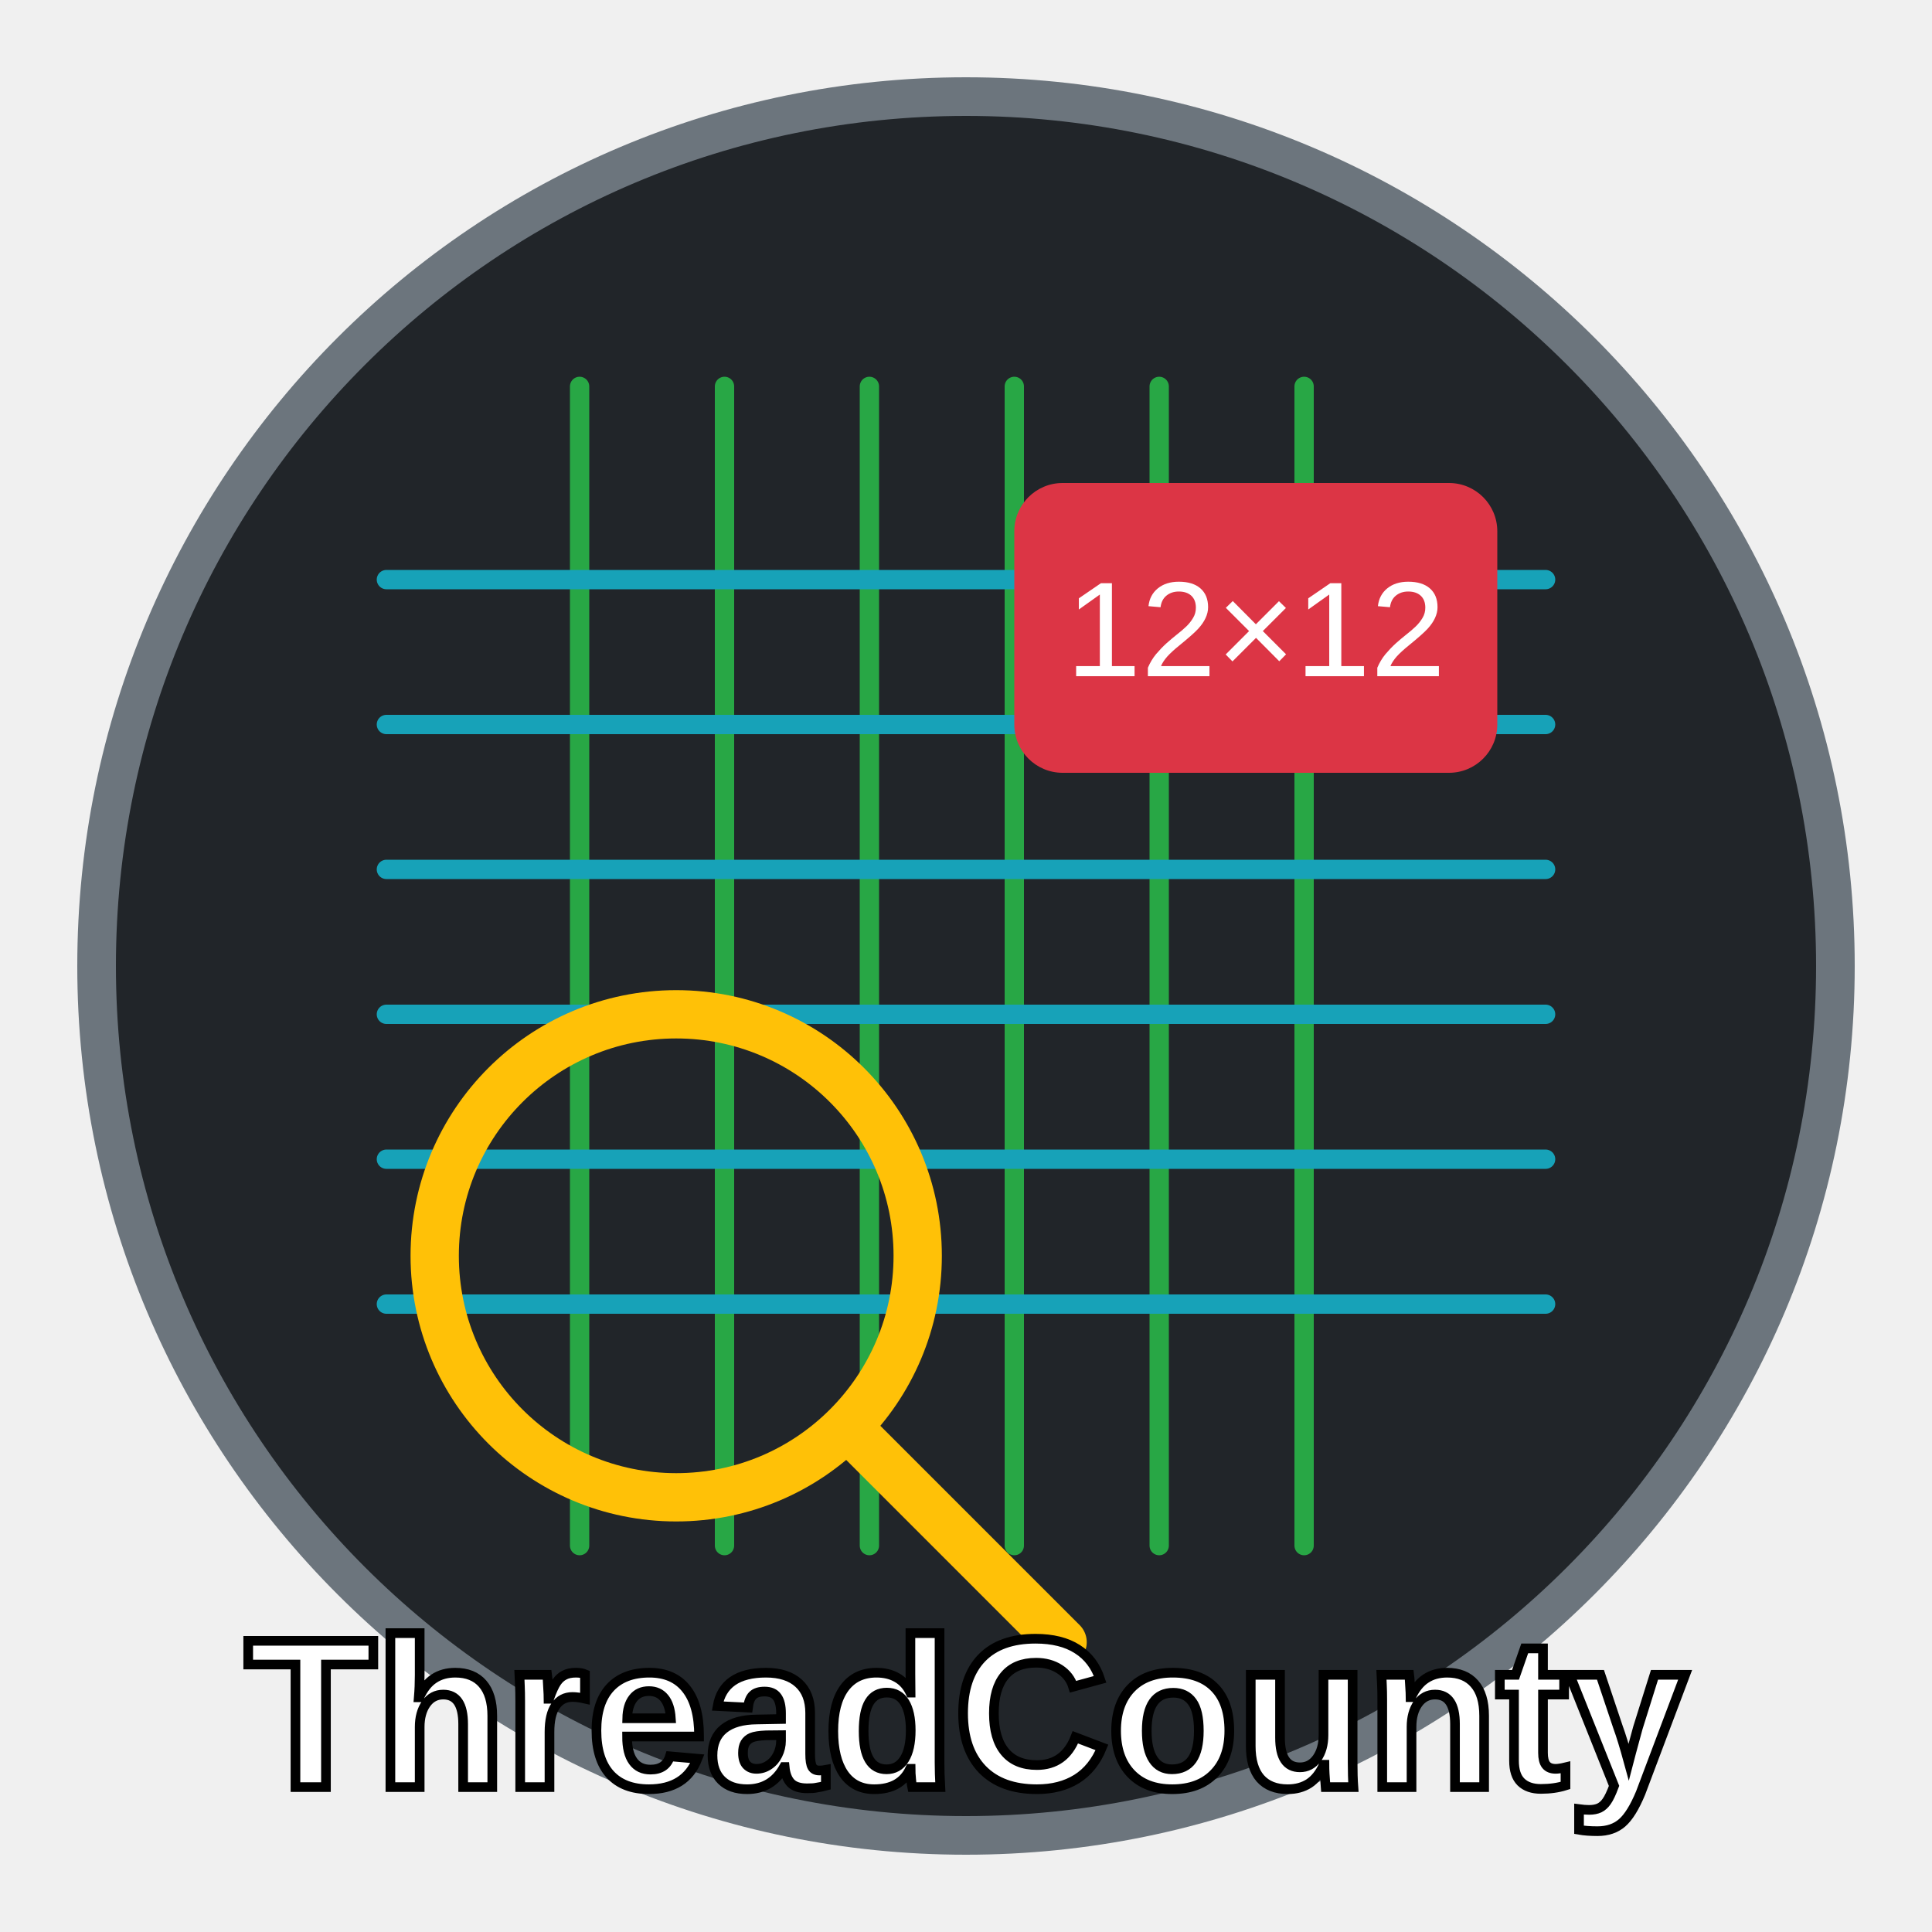
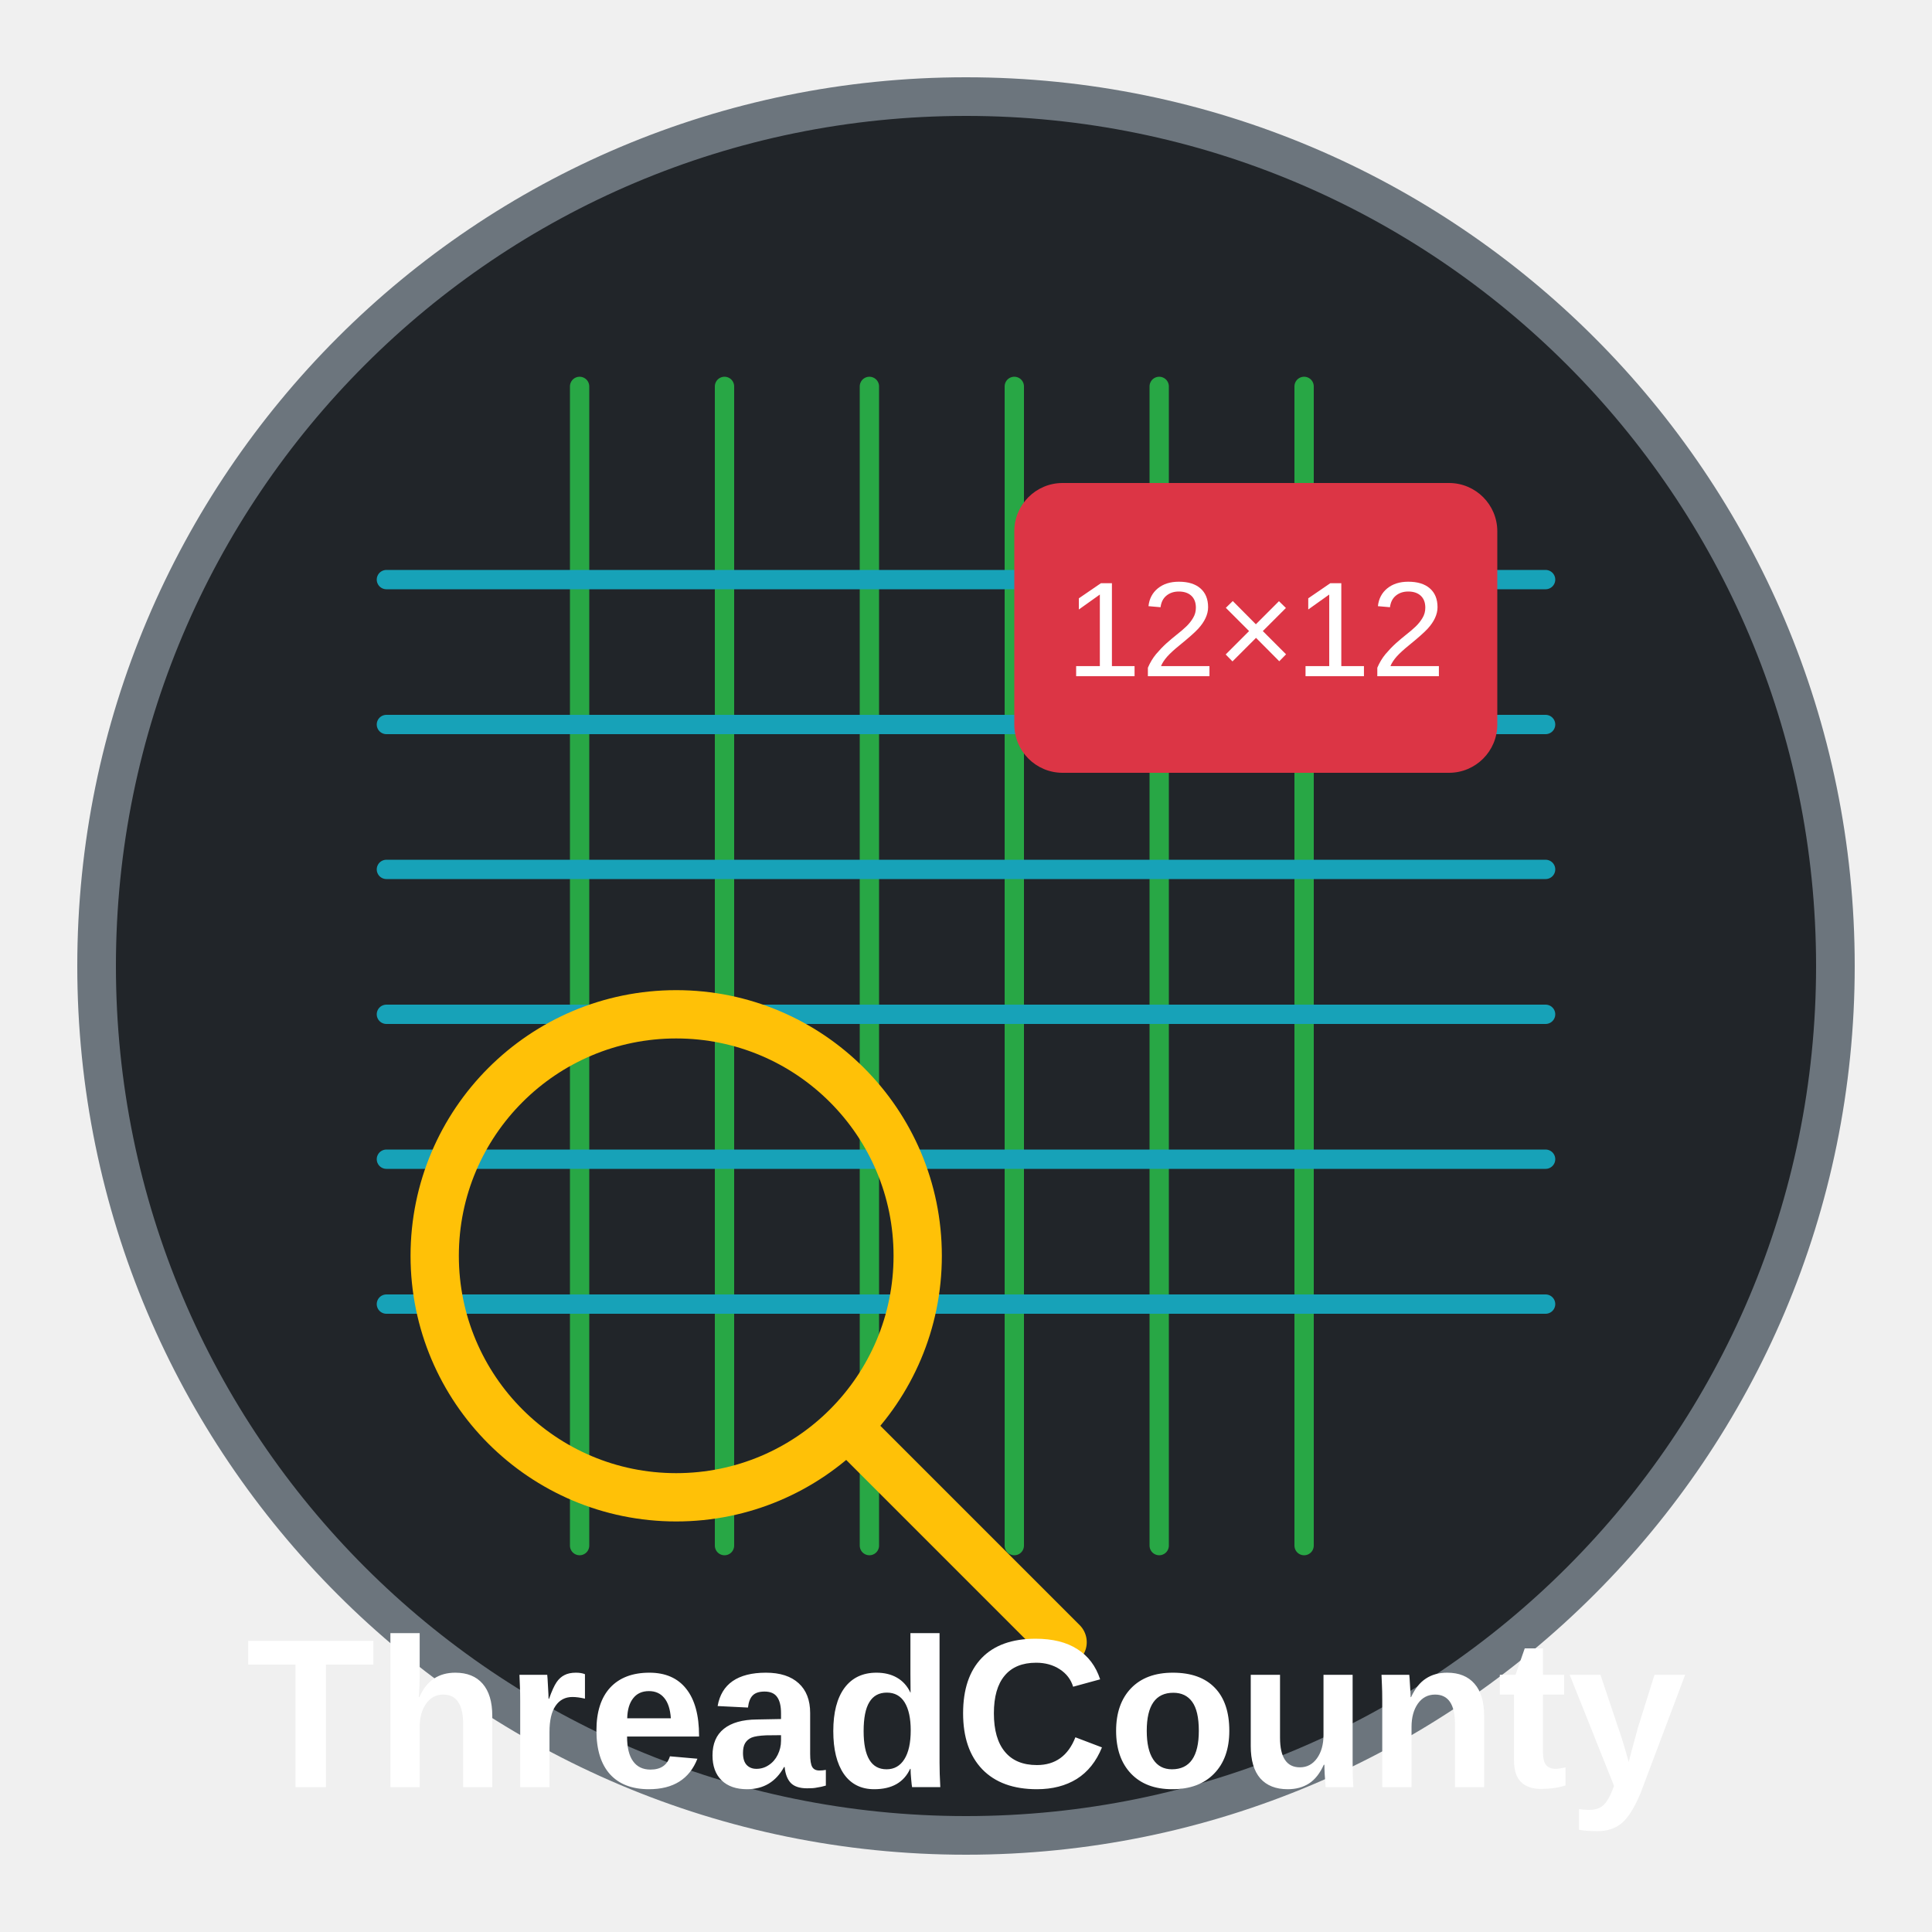
<svg xmlns="http://www.w3.org/2000/svg" width="200" height="200" viewBox="0 0 200 200">
  <circle cx="100" cy="100" r="90" fill="#212529" stroke="#6c757d" stroke-width="4" />
  <g stroke-width="2" stroke-linecap="round">
    <line x1="60" y1="40" x2="60" y2="160" stroke="#28a745" />
    <line x1="75" y1="40" x2="75" y2="160" stroke="#28a745" />
    <line x1="90" y1="40" x2="90" y2="160" stroke="#28a745" />
    <line x1="105" y1="40" x2="105" y2="160" stroke="#28a745" />
    <line x1="120" y1="40" x2="120" y2="160" stroke="#28a745" />
    <line x1="135" y1="40" x2="135" y2="160" stroke="#28a745" />
    <line x1="40" y1="60" x2="160" y2="60" stroke="#17a2b8" />
    <line x1="40" y1="75" x2="160" y2="75" stroke="#17a2b8" />
    <line x1="40" y1="90" x2="160" y2="90" stroke="#17a2b8" />
    <line x1="40" y1="105" x2="160" y2="105" stroke="#17a2b8" />
    <line x1="40" y1="120" x2="160" y2="120" stroke="#17a2b8" />
    <line x1="40" y1="135" x2="160" y2="135" stroke="#17a2b8" />
  </g>
  <circle cx="70" cy="130" r="25" fill="none" stroke="#ffc107" stroke-width="5" />
  <line x1="88" y1="148" x2="110" y2="170" stroke="#ffc107" stroke-width="5" stroke-linecap="round" />
  <rect x="105" y="50" width="50" height="30" rx="5" fill="#dc3545" />
  <text x="130" y="70" font-family="Arial, sans-serif" font-size="14" text-anchor="middle" fill="#ffffff">12×12</text>
-   <text x="100" y="185" font-family="Arial, sans-serif" font-size="22" font-weight="bold" text-anchor="middle" fill="#ffffff" stroke="black">ThreadCounty</text>
+   <text x="100" y="185" font-family="Arial, sans-serif" font-size="22" font-weight="bold" text-anchor="middle" fill="#ffffff">ThreadCounty</text>
</svg>
